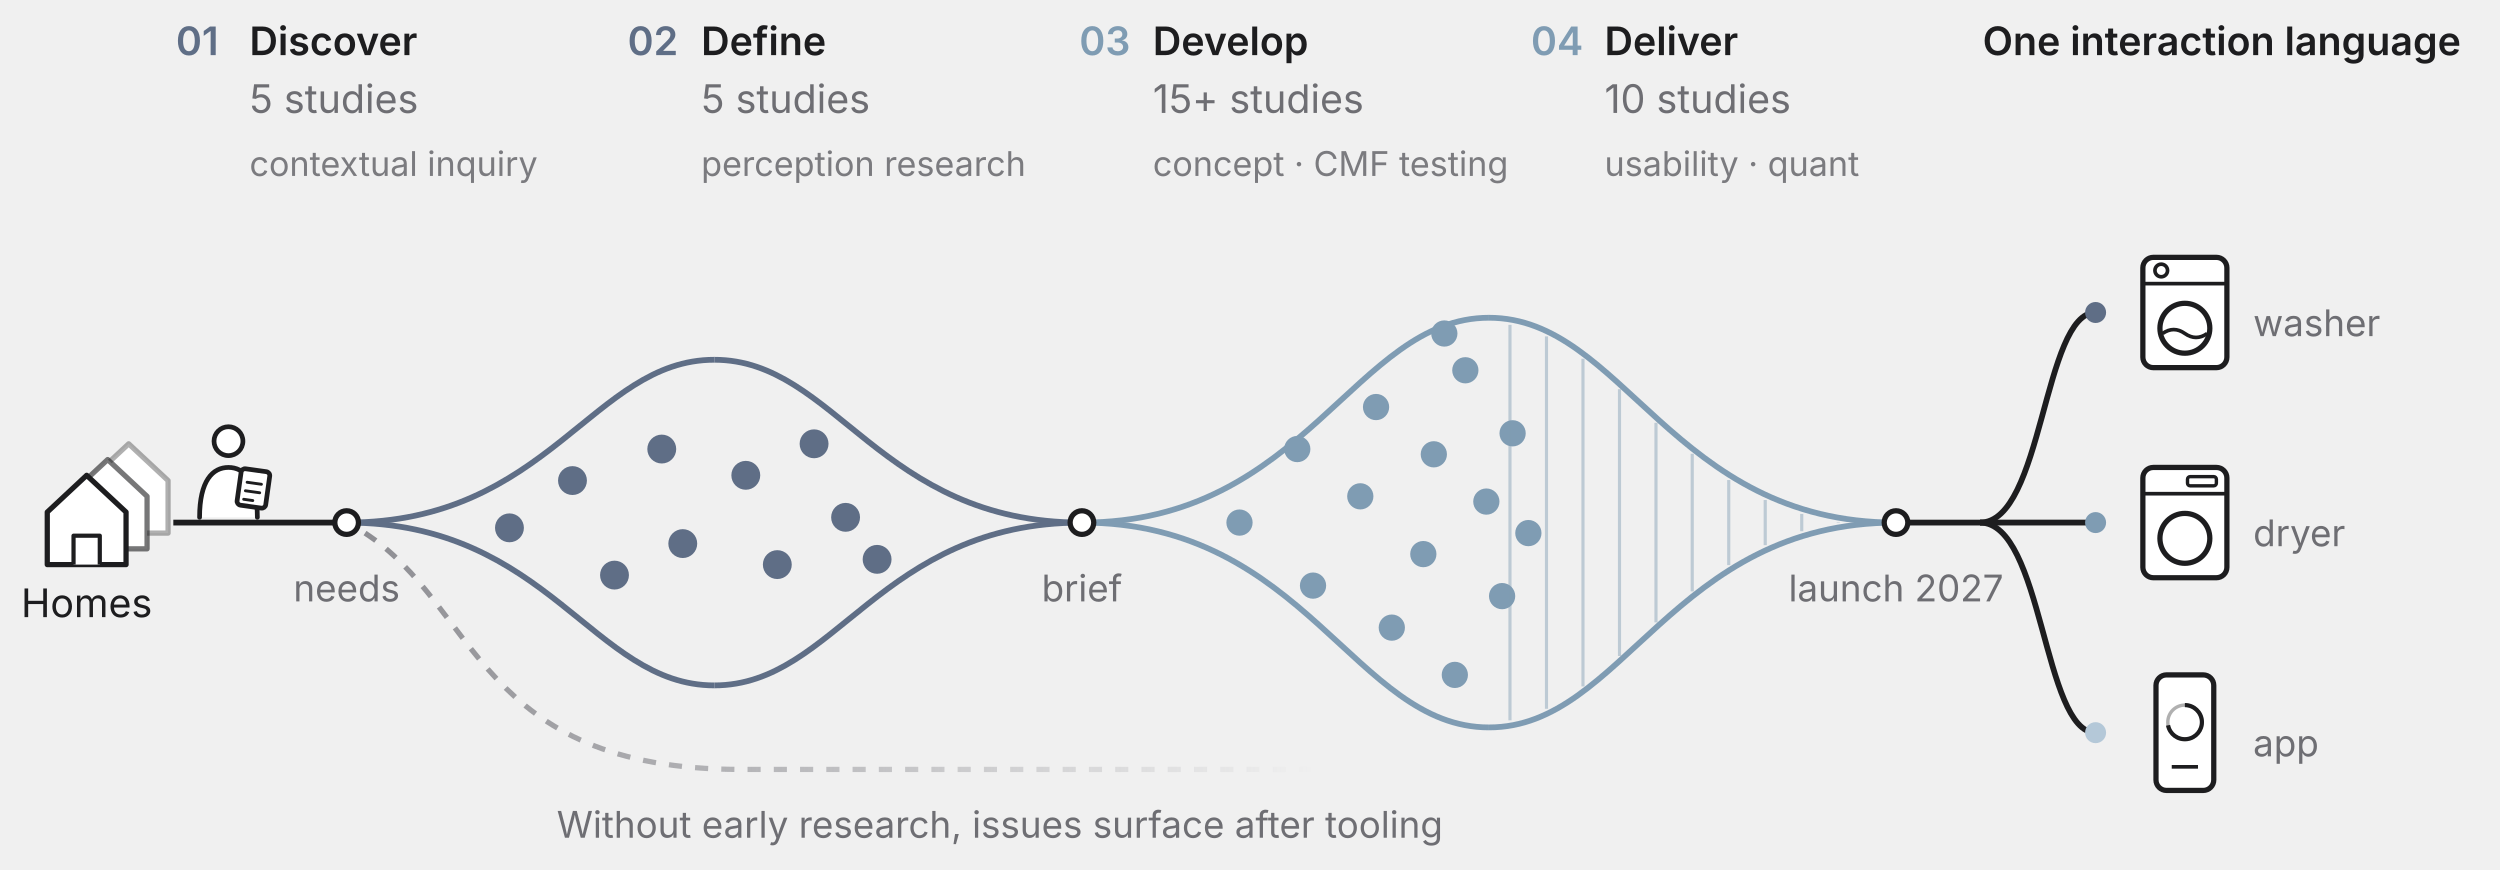
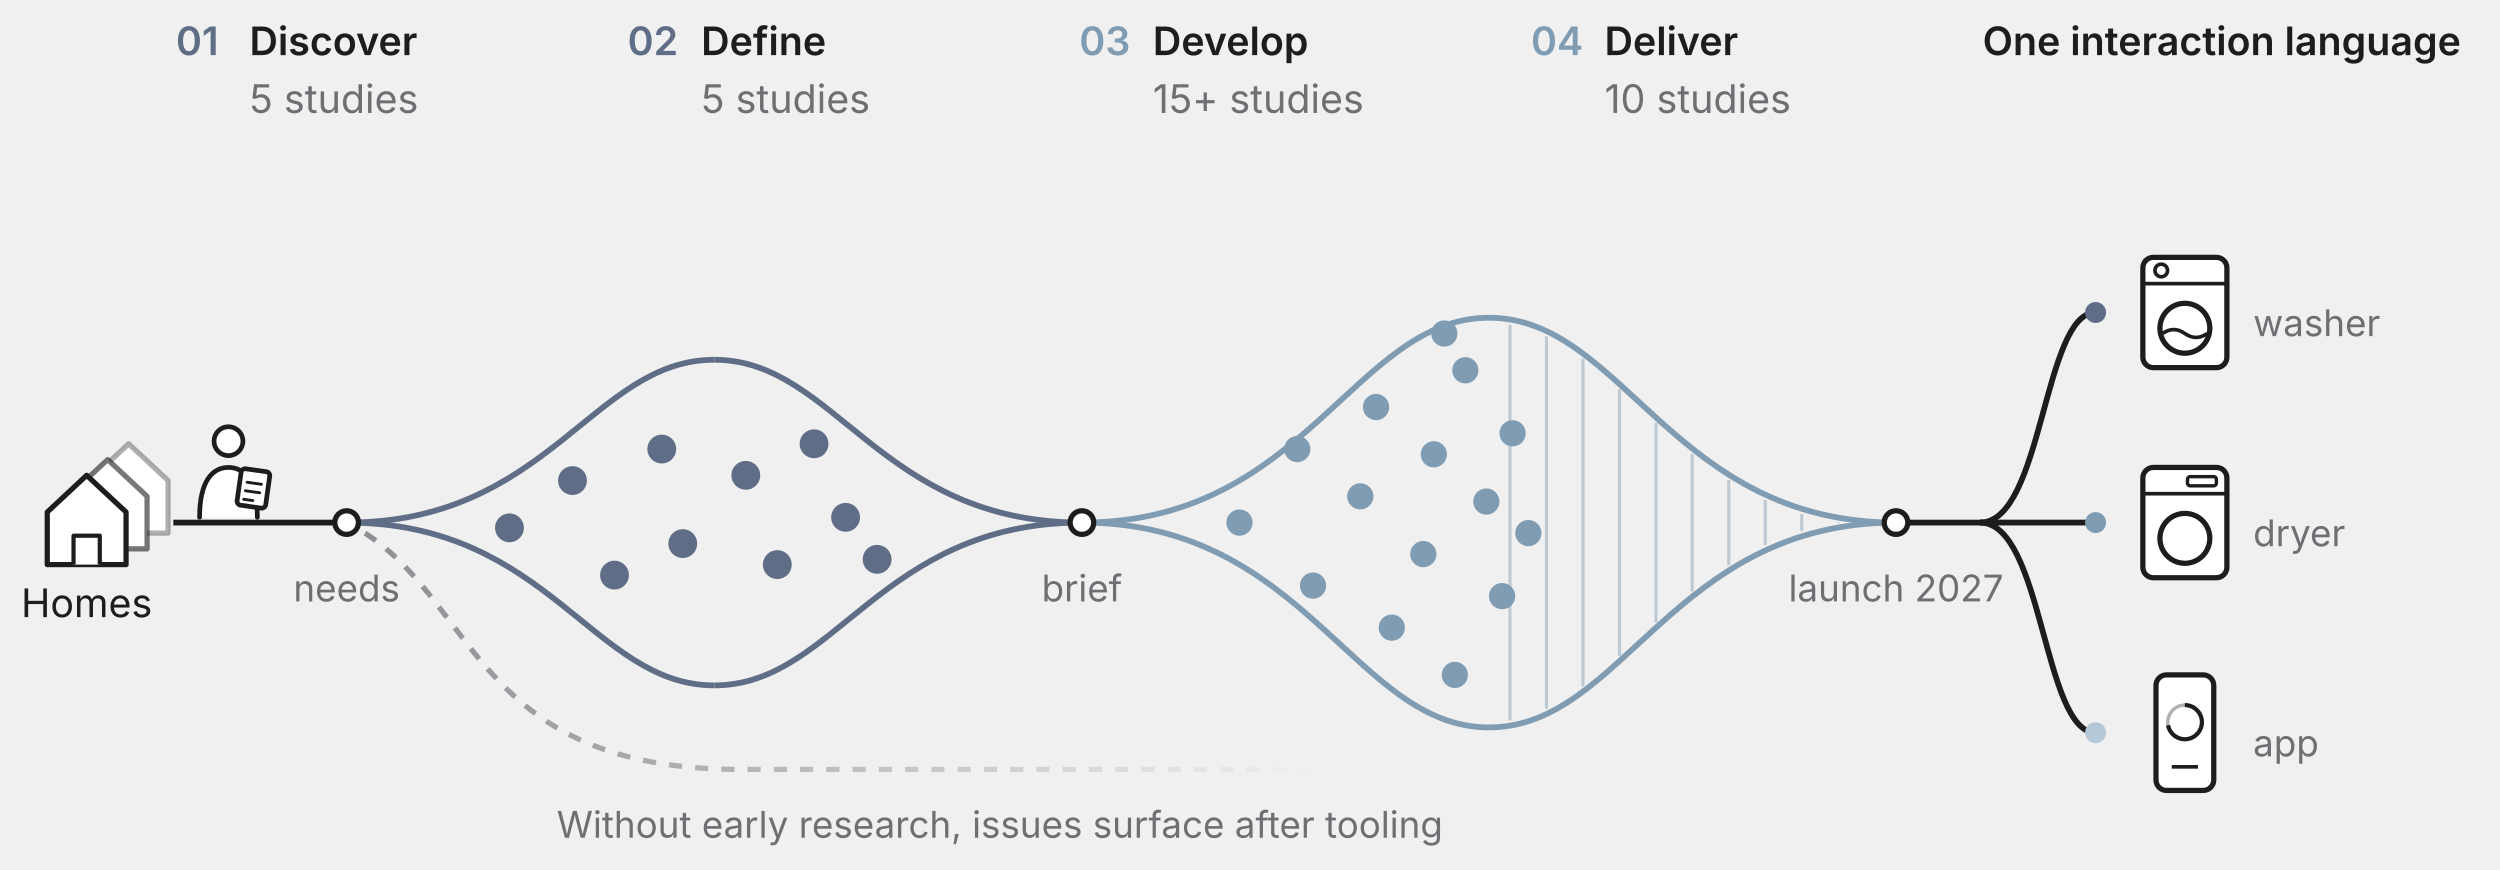
<svg xmlns="http://www.w3.org/2000/svg" viewBox="118 -31 952 331" font-family="-apple-system, BlinkMacSystemFont, 'SF Pro Text', 'Helvetica Neue', Inter, Arial, sans-serif">
  <g>
    <g transform="translate(16 -12)" fill="#fff" stroke="#1d1d1f" stroke-opacity="0.35" stroke-width="2" stroke-linejoin="round">
      <path d="M136 164 L151 150 L166 164 V184 H136 Z" />
      <path d="M146 184 V173 H156 V184" stroke-width="1.6" />
    </g>
  </g>
  <g>
    <g transform="translate(8 -6)" fill="#fff" stroke="#1d1d1f" stroke-opacity="0.6" stroke-width="2" stroke-linejoin="round">
      <path d="M136 164 L151 150 L166 164 V184 H136 Z" />
      <path d="M146 184 V173 H156 V184" stroke-width="1.6" />
    </g>
  </g>
  <g>
    <g transform="translate(0 0)" fill="#fff" stroke="#1d1d1f" stroke-opacity="1" stroke-width="2" stroke-linejoin="round">
      <path d="M136 164 L151 150 L166 164 V184 H136 Z" />
      <path d="M146 184 V173 H156 V184" stroke-width="1.6" />
    </g>
  </g>
  <text x="151" y="204" text-anchor="middle" font-size="15" fill="#1d1d1f">Homes</text>
  <g>
    <g fill="#fff" stroke="#1d1d1f" stroke-width="1.8" stroke-linejoin="round" stroke-linecap="round">
      <circle cx="205" cy="137" r="5.5" />
      <path d="M194 166 C194 152 199 147 205 147 C211 147 216 152 216 166" />
      <rect x="209" y="148" width="11" height="14" rx="1.5" transform="rotate(8 214.5 155)" />
      <path d="M211.8 153 h5.5 M211.6 156.3 h5.5 M211.4 159.6 h3.5" stroke-width="1.1" transform="rotate(8 214.5 155)" />
    </g>
  </g>
  <line x1="184" y1="168" x2="250" y2="168" stroke="#1d1d1f" stroke-width="2.2" pathLength="1" />
  <defs>
    <linearGradient id="fade" x1="0" x2="1">
      <stop offset="0" stop-color="#8e8e93" stop-opacity="1" />
      <stop offset="1" stop-color="#8e8e93" stop-opacity="0" />
    </linearGradient>
  </defs>
  <path d="M257 172 C300 200, 300 262, 400 262 L620 262" fill="none" stroke="url(#fade)" stroke-width="2" stroke-dasharray="5 5" />
  <text x="330" y="288" font-size="14" fill="#6e6e73">Without early research, issues surface after tooling</text>
  <g>
    <path d="M250 168 C327.0 168, 343.8 106, 390 106" fill="none" stroke="#5f6e86" stroke-width="2.2" pathLength="1" />
    <path d="M250 168 C327.0 168, 343.8 230, 390 230" fill="none" stroke="#5f6e86" stroke-width="2.2" pathLength="1" />
    <path d="M390 106 C436.2 106, 453.0 168, 530 168" fill="none" stroke="#5f6e86" stroke-width="2.2" pathLength="1" />
    <path d="M390 230 C436.2 230, 453.0 168, 530 168" fill="none" stroke="#5f6e86" stroke-width="2.2" pathLength="1" />
    <circle cx="312" cy="170" r="4.5" fill="#5f6e86" stroke="#5f6e86" stroke-width="2" />
    <circle cx="336" cy="152" r="4.5" fill="#5f6e86" stroke="#5f6e86" stroke-width="2" />
    <circle cx="352" cy="188" r="4.5" fill="#5f6e86" stroke="#5f6e86" stroke-width="2" />
    <circle cx="370" cy="140" r="4.5" fill="#5f6e86" stroke="#5f6e86" stroke-width="2" />
    <circle cx="378" cy="176" r="4.5" fill="#5f6e86" stroke="#5f6e86" stroke-width="2" />
    <circle cx="402" cy="150" r="4.5" fill="#5f6e86" stroke="#5f6e86" stroke-width="2" />
    <circle cx="414" cy="184" r="4.5" fill="#5f6e86" stroke="#5f6e86" stroke-width="2" />
    <circle cx="428" cy="138" r="4.5" fill="#5f6e86" stroke="#5f6e86" stroke-width="2" />
    <circle cx="440" cy="166" r="4.5" fill="#5f6e86" stroke="#5f6e86" stroke-width="2" />
    <circle cx="452" cy="182" r="4.5" fill="#5f6e86" stroke="#5f6e86" stroke-width="2" />
  </g>
  <g>
    <path d="M530 168 C615.25 168, 633.85 90, 685 90" fill="none" stroke="#7f9cb3" stroke-width="2.2" pathLength="1" />
    <path d="M530 168 C615.25 168, 633.85 246, 685 246" fill="none" stroke="#7f9cb3" stroke-width="2.2" pathLength="1" />
    <path d="M685 90 C736.15 90, 754.75 168, 840 168" fill="none" stroke="#7f9cb3" stroke-width="2.2" pathLength="1" />
    <path d="M685 246 C736.15 246, 754.75 168, 840 168" fill="none" stroke="#7f9cb3" stroke-width="2.2" pathLength="1" />
    <circle cx="590" cy="168" r="4" fill="#7f9cb3" stroke="#7f9cb3" stroke-width="2" />
    <circle cx="612" cy="140" r="4" fill="#7f9cb3" stroke="#7f9cb3" stroke-width="2" />
    <circle cx="618" cy="192" r="4" fill="#7f9cb3" stroke="#7f9cb3" stroke-width="2" />
    <circle cx="636" cy="158" r="4" fill="#7f9cb3" stroke="#7f9cb3" stroke-width="2" />
    <circle cx="642" cy="124" r="4" fill="#7f9cb3" stroke="#7f9cb3" stroke-width="2" />
    <circle cx="648" cy="208" r="4" fill="#7f9cb3" stroke="#7f9cb3" stroke-width="2" />
    <circle cx="660" cy="180" r="4" fill="#7f9cb3" stroke="#7f9cb3" stroke-width="2" />
    <circle cx="664" cy="142" r="4" fill="#7f9cb3" stroke="#7f9cb3" stroke-width="2" />
    <circle cx="668" cy="96" r="4" fill="#7f9cb3" stroke="#7f9cb3" stroke-width="2" />
    <circle cx="672" cy="226" r="4" fill="#7f9cb3" stroke="#7f9cb3" stroke-width="2" />
    <circle cx="676" cy="110" r="4" fill="#7f9cb3" stroke="#7f9cb3" stroke-width="2" />
    <circle cx="684" cy="160" r="4" fill="#7f9cb3" stroke="#7f9cb3" stroke-width="2" />
    <circle cx="690" cy="196" r="4" fill="#7f9cb3" stroke="#7f9cb3" stroke-width="2" />
    <circle cx="694" cy="134" r="4" fill="#7f9cb3" stroke="#7f9cb3" stroke-width="2" />
    <circle cx="700" cy="172" r="4" fill="#7f9cb3" stroke="#7f9cb3" stroke-width="2" />
    <line x1="693.0" y1="92.7" x2="693.0" y2="243.3" stroke="#7f9cb3" stroke-width="1.2" stroke-opacity=".45" pathLength="1" />
    <line x1="706.9" y1="97.1" x2="706.9" y2="238.9" stroke="#7f9cb3" stroke-width="1.2" stroke-opacity=".45" pathLength="1" />
    <line x1="720.8" y1="105.6" x2="720.8" y2="230.4" stroke="#7f9cb3" stroke-width="1.2" stroke-opacity=".45" pathLength="1" />
    <line x1="734.7" y1="117.2" x2="734.7" y2="218.8" stroke="#7f9cb3" stroke-width="1.2" stroke-opacity=".45" pathLength="1" />
    <line x1="748.6" y1="130.0" x2="748.6" y2="206.0" stroke="#7f9cb3" stroke-width="1.2" stroke-opacity=".45" pathLength="1" />
    <line x1="762.4" y1="141.8" x2="762.4" y2="194.2" stroke="#7f9cb3" stroke-width="1.2" stroke-opacity=".45" pathLength="1" />
    <line x1="776.3" y1="151.8" x2="776.3" y2="184.2" stroke="#7f9cb3" stroke-width="1.2" stroke-opacity=".45" pathLength="1" />
    <line x1="790.2" y1="159.4" x2="790.2" y2="176.6" stroke="#7f9cb3" stroke-width="1.2" stroke-opacity=".45" pathLength="1" />
    <line x1="804.1" y1="164.7" x2="804.1" y2="171.3" stroke="#7f9cb3" stroke-width="1.2" stroke-opacity=".45" pathLength="1" />
    <line x1="818.0" y1="168.1" x2="818.0" y2="167.9" stroke="#7f9cb3" stroke-width="1.2" stroke-opacity=".45" pathLength="1" />
  </g>
  <circle cx="250" cy="168" r="4.5" fill="#fff" stroke="#1d1d1f" stroke-width="2" />
  <text x="250" y="198" text-anchor="middle" font-size="14" fill="#6e6e73">needs</text>
  <circle cx="530" cy="168" r="4.5" fill="#fff" stroke="#1d1d1f" stroke-width="2" />
  <text x="530" y="198" text-anchor="middle" font-size="14" fill="#6e6e73">brief</text>
  <circle cx="840" cy="168" r="4.5" fill="#fff" stroke="#1d1d1f" stroke-width="2" />
  <text x="840" y="198" text-anchor="middle" font-size="14" fill="#6e6e73">launch 2027</text>
  <line x1="844" y1="168" x2="872" y2="168" stroke="#1d1d1f" stroke-width="2.2" pathLength="1" />
  <path d="M872 168 C896 168, 896 88, 916 88" fill="none" stroke="#1d1d1f" stroke-width="2.2" pathLength="1" />
  <path d="M872 168 C896 168, 896 168, 916 168" fill="none" stroke="#1d1d1f" stroke-width="2.2" pathLength="1" />
  <path d="M872 168 C896 168, 896 248, 916 248" fill="none" stroke="#1d1d1f" stroke-width="2.2" pathLength="1" />
  <g>
    <g transform="translate(0 -22)" fill="#fff" stroke="#1d1d1f" stroke-width="2" stroke-linejoin="round">
      <rect x="934" y="89" width="32" height="42" rx="4" />
      <path d="M934 99 h32" stroke-width="1.4" />
      <circle cx="941" cy="94" r="2.4" stroke-width="1.4" />
      <circle cx="950" cy="116" r="9.5" />
      <path d="M941.5 118 q4.25 -3 8.5 0 t8.5 0" stroke-width="1.4" fill="none" />
    </g>
  </g>
  <g>
    <g fill="#fff" stroke="#1d1d1f" stroke-width="2" stroke-linejoin="round">
      <rect x="934" y="147" width="32" height="42" rx="4" />
      <path d="M934 157 h32" stroke-width="1.4" />
      <rect x="951" y="150.5" width="11" height="3.5" rx="1" stroke-width="1.3" />
      <circle cx="950" cy="174" r="9.5" />
    </g>
  </g>
  <g>
    <g transform="translate(0 22)" fill="#fff" stroke="#1d1d1f" stroke-width="2" stroke-linejoin="round">
      <rect x="939" y="204" width="22" height="44" rx="4" />
      <circle cx="950" cy="222" r="6.5" stroke-width="1.3" stroke-opacity=".35" />
      <path d="M950 215.5 A6.5 6.5 0 1 1 943.6 223.2" stroke-width="1.6" fill="none" />
      <path d="M945 239 h10" stroke-width="1.4" />
    </g>
  </g>
  <circle cx="916" cy="88" r="4" fill="#5f6e86" />
  <circle cx="916" cy="168" r="4" fill="#7f9cb3" />
  <circle cx="916" cy="248" r="4" fill="#b4c8d8" />
  <text x="976" y="97" font-size="14" fill="#6e6e73">washer</text>
  <text x="976" y="177" font-size="14" fill="#6e6e73">dryer</text>
  <text x="976" y="257" font-size="14" fill="#6e6e73">app</text>
  <text x="873" y="-10" font-size="15" font-weight="600" fill="#1d1d1f">One interaction language</text>
  <g>
    <text x="185" y="-10" font-size="15" font-weight="600" fill="#5f6e86">01</text>
    <text x="213" y="-10" font-size="15" font-weight="600" fill="#1d1d1f">Discover</text>
    <text x="213" y="12" font-size="15" fill="#6e6e73">5 studies</text>
-     <text x="213" y="36" font-size="13" fill="#6e6e73" fill-opacity=".9">contextual inquiry</text>
  </g>
  <g>
    <text x="357" y="-10" font-size="15" font-weight="600" fill="#5f6e86">02</text>
    <text x="385" y="-10" font-size="15" font-weight="600" fill="#1d1d1f">Define</text>
    <text x="385" y="12" font-size="15" fill="#6e6e73">5 studies</text>
-     <text x="385" y="36" font-size="13" fill="#6e6e73" fill-opacity=".9">perception research</text>
  </g>
  <g>
    <text x="529" y="-10" font-size="15" font-weight="600" fill="#7f9cb3">03</text>
    <text x="557" y="-10" font-size="15" font-weight="600" fill="#1d1d1f">Develop</text>
    <text x="557" y="12" font-size="15" fill="#6e6e73">15+ studies</text>
-     <text x="557" y="36" font-size="13" fill="#6e6e73" fill-opacity=".9">concept · CMF testing</text>
  </g>
  <g>
    <text x="701" y="-10" font-size="15" font-weight="600" fill="#7f9cb3">04</text>
    <text x="729" y="-10" font-size="15" font-weight="600" fill="#1d1d1f">Deliver</text>
    <text x="729" y="12" font-size="15" fill="#6e6e73">10 studies</text>
-     <text x="729" y="36" font-size="13" fill="#6e6e73" fill-opacity=".9">usability · quant</text>
  </g>
</svg>
